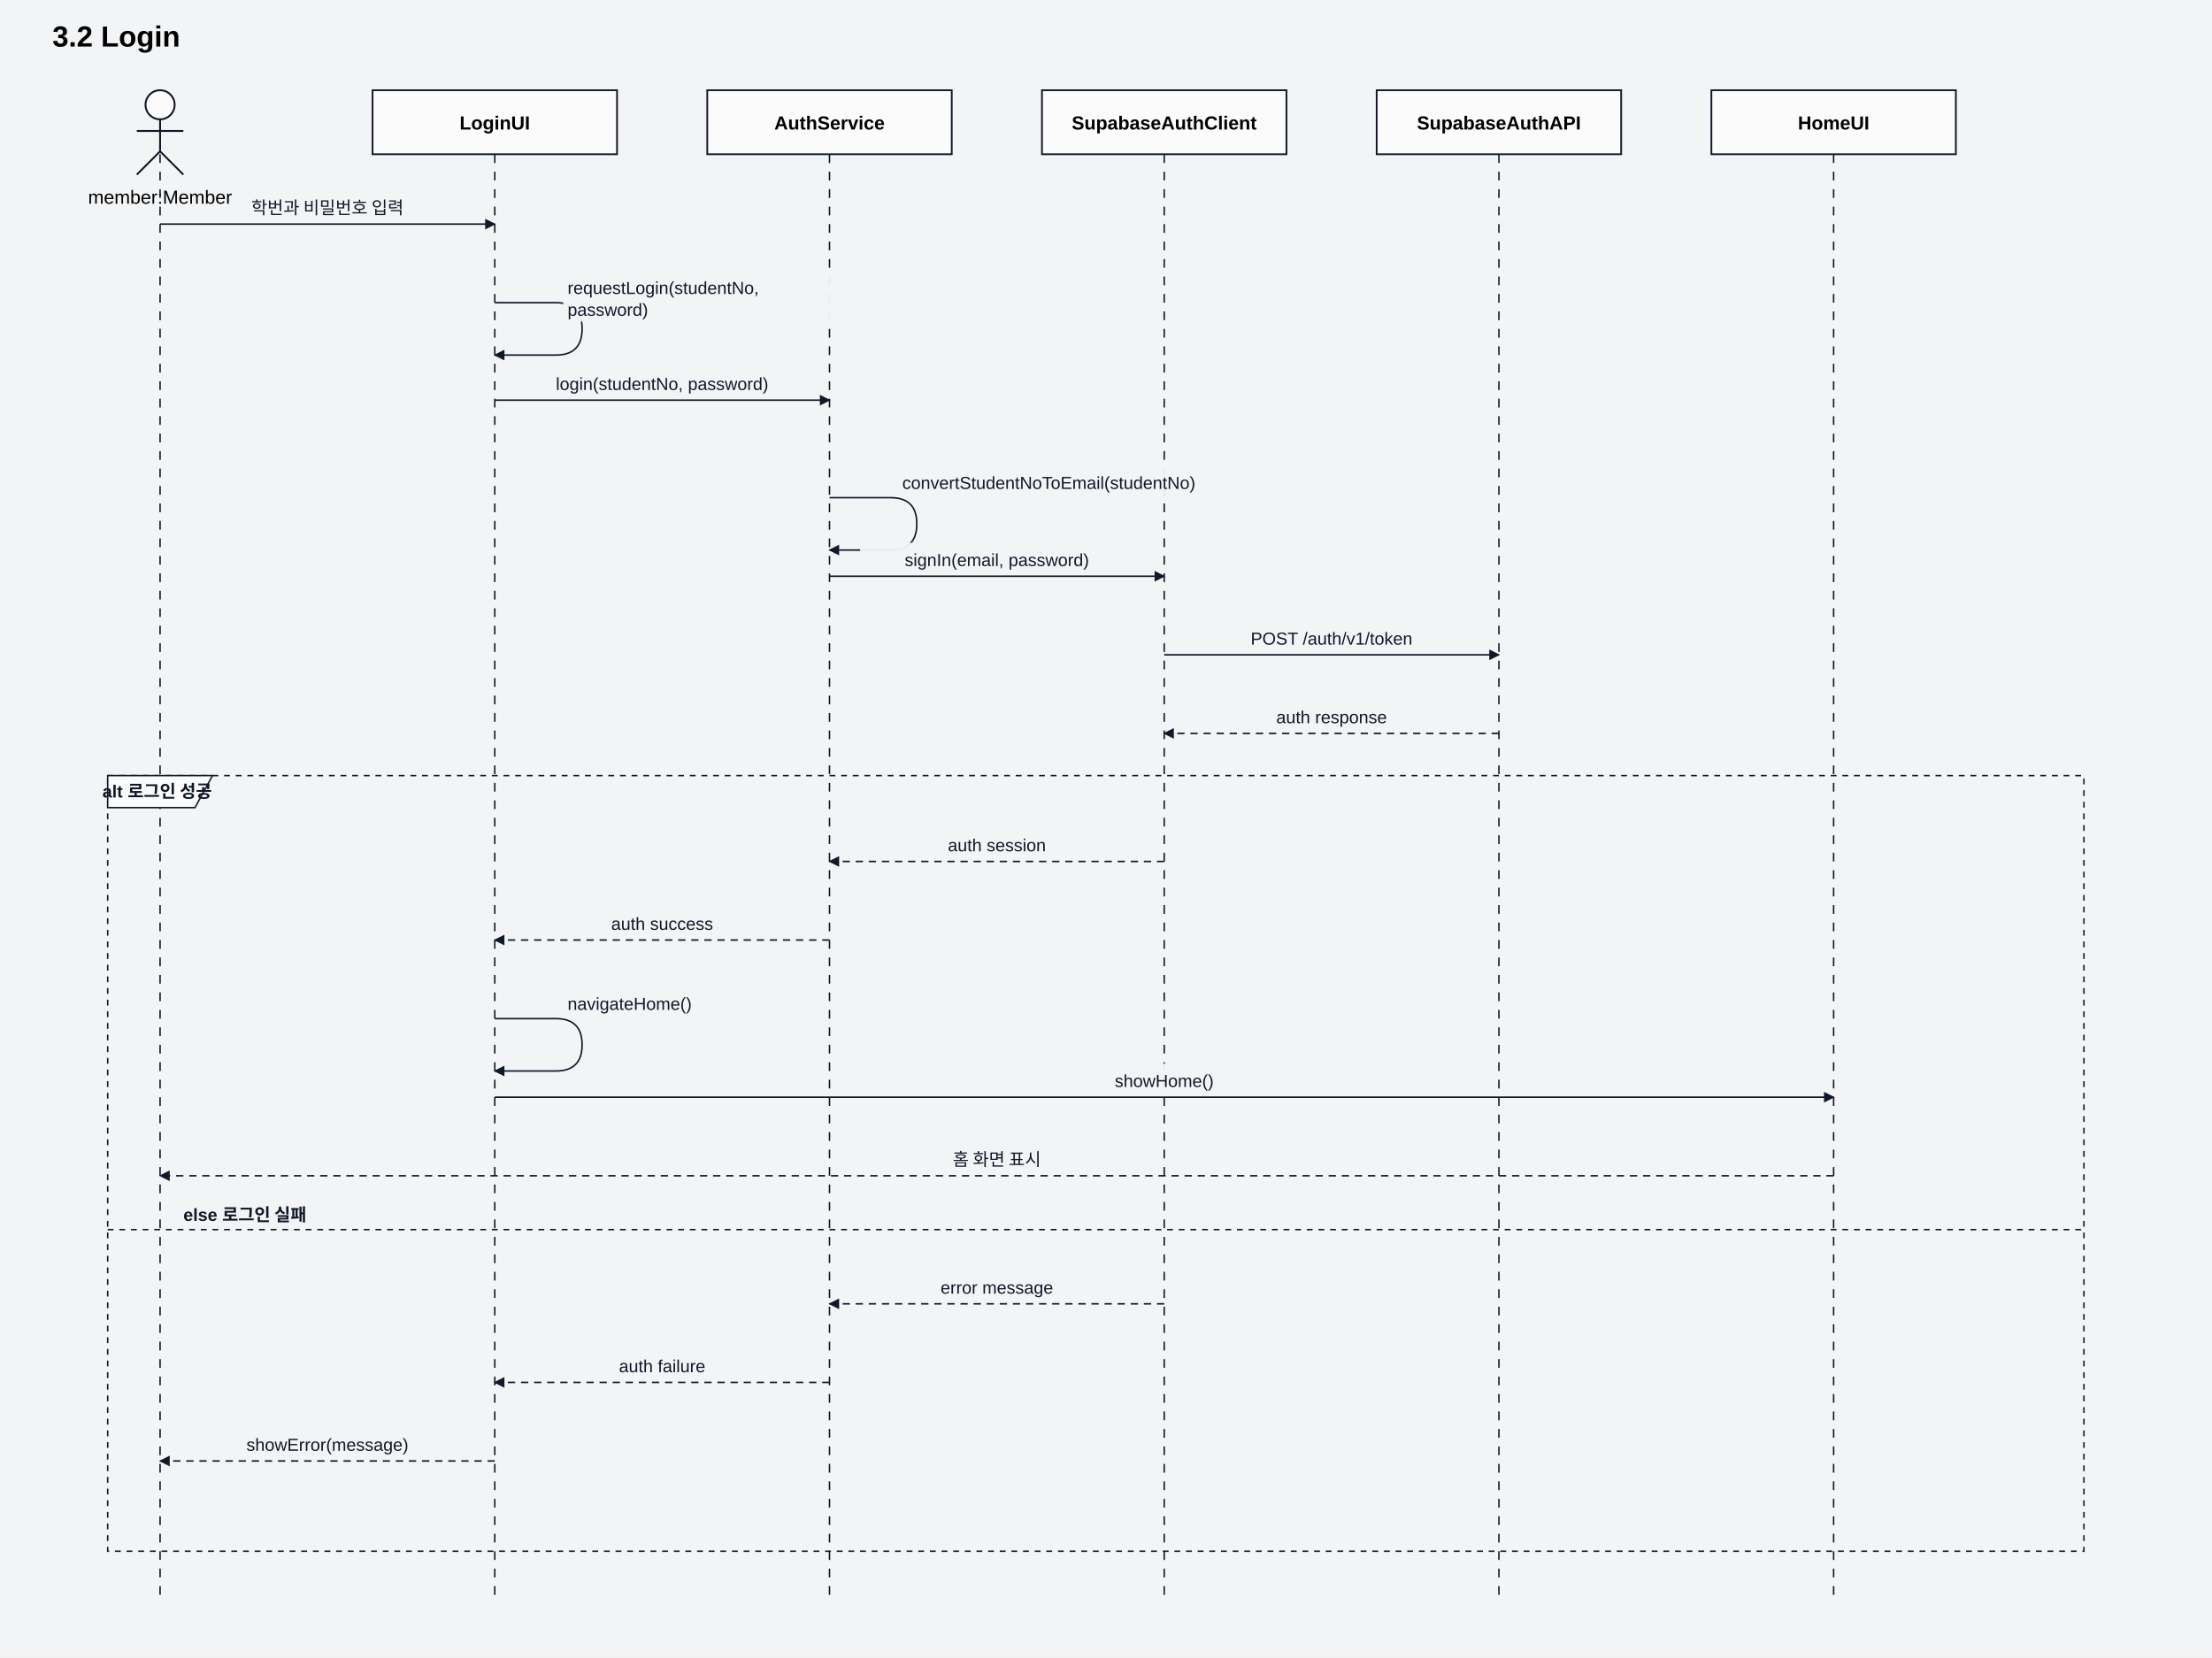
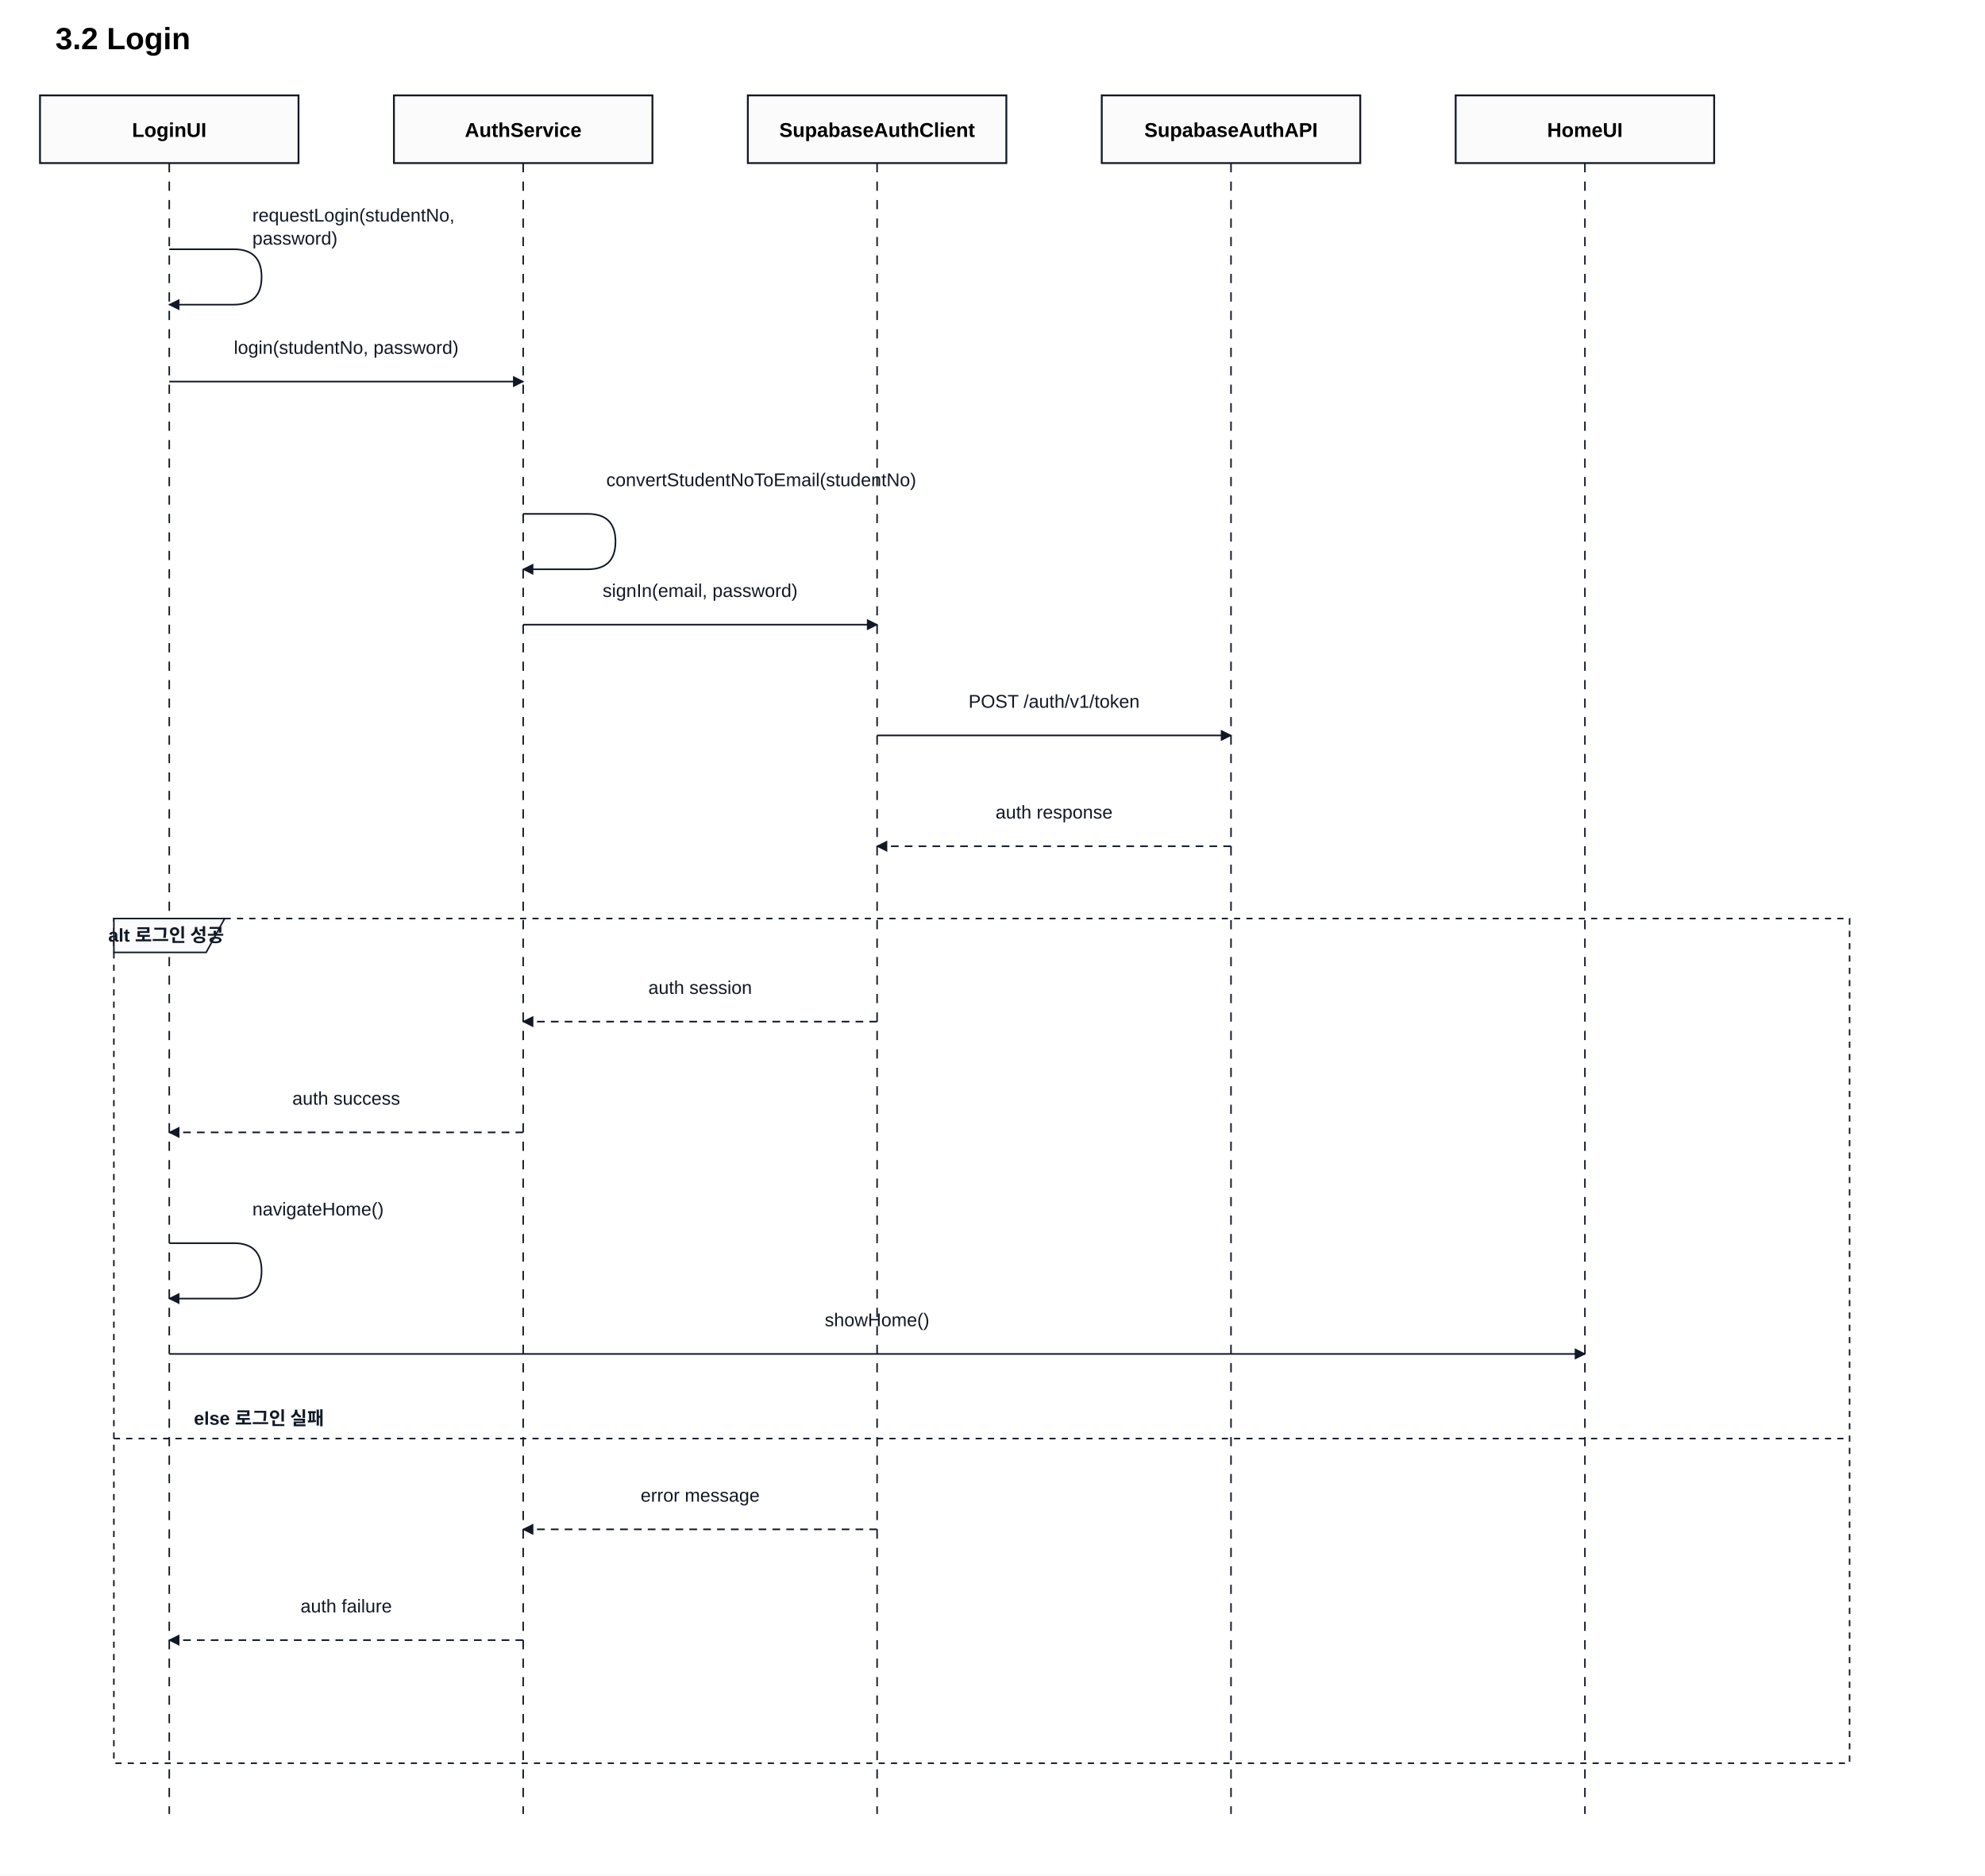
- <svg xmlns="http://www.w3.org/2000/svg" width="1520" height="1139" viewBox="0 0 1520 1139">
+ <svg xmlns="http://www.w3.org/2000/svg" width="1290" height="1219" viewBox="0 0 1290 1219">
  <defs>
    <marker id="arrow" viewBox="0 0 10 10" refX="9" refY="5" markerWidth="7" markerHeight="7" orient="auto">
      <path d="M0 0 L10 5 L0 10 z" fill="#111827" />
    </marker>
    <marker id="hollowArrow" viewBox="0 0 10 10" refX="9" refY="5" markerWidth="7" markerHeight="7" orient="auto">
      <path d="M0 0 L10 5 L0 10 z" fill="#fbfbfb" stroke="#111827" />
    </marker>
    <marker id="diamond" viewBox="0 0 16 10" refX="1" refY="5" markerWidth="11" markerHeight="9" orient="auto">
      <path d="M1 5 L8 1 L15 5 L8 9 z" fill="#111827" stroke="#111827" />
    </marker>
  </defs>
-   <rect width="100%" height="100%" fill="#f3f4f6" />
+   <rect width="100%" height="100%" fill="#ffffff" />
  <text x="36" y="32" font-family="Arial, sans-serif" font-size="20" font-weight="700">3.2 Login</text>
-   <circle cx="110" cy="72" r="10" fill="#fbfbfb" stroke="#111827" stroke-width="1.3" />
-   <line x1="110" y1="82" x2="110" y2="104" stroke="#111827" stroke-width="1.3" />
-   <line x1="94" y1="90" x2="126" y2="90" stroke="#111827" stroke-width="1.3" />
-   <line x1="110" y1="104" x2="94" y2="120" stroke="#111827" stroke-width="1.3" />
-   <line x1="110" y1="104" x2="126" y2="120" stroke="#111827" stroke-width="1.3" />
-   <text x="110" y="140" text-anchor="middle" font-family="Arial, sans-serif" font-size="13">member:Member</text>
-   <line x1="110" y1="106" x2="110" y2="1099" stroke="#111827" stroke-width="1" stroke-dasharray="6 6" />
+   <rect x="26" y="62" width="168" height="44" fill="#fbfbfb" stroke="#111827" stroke-width="1.2" />
+   <text x="110" y="89" text-anchor="middle" font-family="Arial, sans-serif" font-size="13" font-weight="700">LoginUI</text>
+   <line x1="110" y1="106" x2="110" y2="1179" stroke="#111827" stroke-width="1" stroke-dasharray="6 6" />
  <rect x="256" y="62" width="168" height="44" fill="#fbfbfb" stroke="#111827" stroke-width="1.2" />
-   <text x="340" y="89" text-anchor="middle" font-family="Arial, sans-serif" font-size="13" font-weight="700">LoginUI</text>
-   <line x1="340" y1="106" x2="340" y2="1099" stroke="#111827" stroke-width="1" stroke-dasharray="6 6" />
+   <text x="340" y="89" text-anchor="middle" font-family="Arial, sans-serif" font-size="13" font-weight="700">AuthService</text>
+   <line x1="340" y1="106" x2="340" y2="1179" stroke="#111827" stroke-width="1" stroke-dasharray="6 6" />
  <rect x="486" y="62" width="168" height="44" fill="#fbfbfb" stroke="#111827" stroke-width="1.2" />
-   <text x="570" y="89" text-anchor="middle" font-family="Arial, sans-serif" font-size="13" font-weight="700">AuthService</text>
-   <line x1="570" y1="106" x2="570" y2="1099" stroke="#111827" stroke-width="1" stroke-dasharray="6 6" />
+   <text x="570" y="89" text-anchor="middle" font-family="Arial, sans-serif" font-size="13" font-weight="700">SupabaseAuthClient</text>
+   <line x1="570" y1="106" x2="570" y2="1179" stroke="#111827" stroke-width="1" stroke-dasharray="6 6" />
  <rect x="716" y="62" width="168" height="44" fill="#fbfbfb" stroke="#111827" stroke-width="1.2" />
-   <text x="800" y="89" text-anchor="middle" font-family="Arial, sans-serif" font-size="13" font-weight="700">SupabaseAuthClient</text>
-   <line x1="800" y1="106" x2="800" y2="1099" stroke="#111827" stroke-width="1" stroke-dasharray="6 6" />
+   <text x="800" y="89" text-anchor="middle" font-family="Arial, sans-serif" font-size="13" font-weight="700">SupabaseAuthAPI</text>
+   <line x1="800" y1="106" x2="800" y2="1179" stroke="#111827" stroke-width="1" stroke-dasharray="6 6" />
  <rect x="946" y="62" width="168" height="44" fill="#fbfbfb" stroke="#111827" stroke-width="1.2" />
-   <text x="1030" y="89" text-anchor="middle" font-family="Arial, sans-serif" font-size="13" font-weight="700">SupabaseAuthAPI</text>
-   <line x1="1030" y1="106" x2="1030" y2="1099" stroke="#111827" stroke-width="1" stroke-dasharray="6 6" />
-   <rect x="1176" y="62" width="168" height="44" fill="#fbfbfb" stroke="#111827" stroke-width="1.2" />
-   <text x="1260" y="89" text-anchor="middle" font-family="Arial, sans-serif" font-size="13" font-weight="700">HomeUI</text>
-   <line x1="1260" y1="106" x2="1260" y2="1099" stroke="#111827" stroke-width="1" stroke-dasharray="6 6" />
-   <rect x="74" y="533" width="1358" height="533" fill="none" stroke="#111827" stroke-dasharray="4 4" />
-   <path d="M74 533 h72 l-12 22 h-60 z" fill="#fbfbfb" stroke="#111827" />
-   <text x="108" y="548" text-anchor="middle" font-family="Arial, sans-serif" font-size="12" font-weight="700" fill="#111827">alt 로그인 성공</text>
-   <line x1="74" y1="845" x2="1432" y2="845" stroke="#111827" stroke-dasharray="4 4" />
-   <rect x="123" y="823" width="97.16" height="20" fill="#f3f4f6" opacity="0.96" />
-   <text x="126" y="839" text-anchor="start" font-family="Arial, sans-serif" font-size="12" font-weight="700" fill="#111827">else 로그인 실패</text>
-   <line x1="110" y1="154" x2="340" y2="154" stroke="#111827" stroke-width="1.05" marker-end="url(#arrow)" />
-   <rect x="176.42" y="131" width="97.16" height="20" fill="#f3f4f6" opacity="0.96" />
-   <text x="225" y="147" text-anchor="middle" font-family="Arial, sans-serif" font-size="12" font-weight="400" fill="#111827">학번과 비밀번호 입력</text>
-   <path d="M340 208 h42 q18 0 18 18 q0 18 -18 18 h-42" fill="none" stroke="#111827" stroke-width="1.05" marker-end="url(#arrow)" />
-   <rect x="387" y="186" width="187.88" height="35" fill="#f3f4f6" opacity="0.96" />
-   <text x="390" y="202" text-anchor="start" font-family="Arial, sans-serif" font-size="12" font-weight="400" fill="#111827">requestLogin(studentNo,</text>
-   <text x="390" y="217" text-anchor="start" font-family="Arial, sans-serif" font-size="12" font-weight="400" fill="#111827">password)</text>
-   <line x1="340" y1="275" x2="570" y2="275" stroke="#111827" stroke-width="1.05" marker-end="url(#arrow)" />
-   <rect x="349.72" y="252" width="210.56" height="20" fill="#f3f4f6" opacity="0.96" />
-   <text x="455" y="268" text-anchor="middle" font-family="Arial, sans-serif" font-size="12" font-weight="400" fill="#111827">login(studentNo, password)</text>
-   <path d="M570 342 h42 q18 0 18 18 q0 18 -18 18 h-42" fill="none" stroke="#111827" stroke-width="1.05" marker-end="url(#arrow)" />
-   <rect x="617" y="320" width="271.04" height="20" fill="#f3f4f6" opacity="0.96" />
-   <text x="620" y="336" text-anchor="start" font-family="Arial, sans-serif" font-size="12" font-weight="400" fill="#111827">convertStudentNoToEmail(studentNo)</text>
-   <line x1="570" y1="396" x2="800" y2="396" stroke="#111827" stroke-width="1.05" marker-end="url(#arrow)" />
-   <rect x="591.06" y="373" width="187.88" height="20" fill="#f3f4f6" opacity="0.96" />
-   <text x="685" y="389" text-anchor="middle" font-family="Arial, sans-serif" font-size="12" font-weight="400" fill="#111827">signIn(email, password)</text>
-   <line x1="800" y1="450" x2="1030" y2="450" stroke="#111827" stroke-width="1.05" marker-end="url(#arrow)" />
-   <rect x="836.18" y="427" width="157.64" height="20" fill="#f3f4f6" opacity="0.96" />
-   <text x="915" y="443" text-anchor="middle" font-family="Arial, sans-serif" font-size="12" font-weight="400" fill="#111827">POST /auth/v1/token</text>
-   <line x1="1030" y1="504" x2="800" y2="504" stroke="#111827" stroke-width="1.05" marker-end="url(#arrow)" stroke-dasharray="5 4" />
-   <rect x="858.86" y="481" width="112.28" height="20" fill="#f3f4f6" opacity="0.96" />
-   <text x="915" y="497" text-anchor="middle" font-family="Arial, sans-serif" font-size="12" font-weight="400" fill="#111827">auth response</text>
-   <line x1="800" y1="592" x2="570" y2="592" stroke="#111827" stroke-width="1.05" marker-end="url(#arrow)" stroke-dasharray="5 4" />
-   <rect x="632.64" y="569" width="104.72" height="20" fill="#f3f4f6" opacity="0.96" />
-   <text x="685" y="585" text-anchor="middle" font-family="Arial, sans-serif" font-size="12" font-weight="400" fill="#111827">auth session</text>
-   <line x1="570" y1="646" x2="340" y2="646" stroke="#111827" stroke-width="1.05" marker-end="url(#arrow)" stroke-dasharray="5 4" />
-   <rect x="402.64" y="623" width="104.72" height="20" fill="#f3f4f6" opacity="0.96" />
-   <text x="455" y="639" text-anchor="middle" font-family="Arial, sans-serif" font-size="12" font-weight="400" fill="#111827">auth success</text>
-   <path d="M340 700 h42 q18 0 18 18 q0 18 -18 18 h-42" fill="none" stroke="#111827" stroke-width="1.05" marker-end="url(#arrow)" />
-   <rect x="387" y="678" width="119.84" height="20" fill="#f3f4f6" opacity="0.96" />
-   <text x="390" y="694" text-anchor="start" font-family="Arial, sans-serif" font-size="12" font-weight="400" fill="#111827">navigateHome()</text>
-   <line x1="340" y1="754" x2="1260" y2="754" stroke="#111827" stroke-width="1.05" marker-end="url(#arrow)" />
-   <rect x="755.2" y="731" width="89.6" height="20" fill="#f3f4f6" opacity="0.96" />
-   <text x="800" y="747" text-anchor="middle" font-family="Arial, sans-serif" font-size="12" font-weight="400" fill="#111827">showHome()</text>
-   <line x1="1260" y1="808" x2="110" y2="808" stroke="#111827" stroke-width="1.05" marker-end="url(#arrow)" stroke-dasharray="5 4" />
-   <rect x="651.54" y="785" width="66.92" height="20" fill="#f3f4f6" opacity="0.96" />
-   <text x="685" y="801" text-anchor="middle" font-family="Arial, sans-serif" font-size="12" font-weight="400" fill="#111827">홈 화면 표시</text>
-   <line x1="800" y1="896" x2="570" y2="896" stroke="#111827" stroke-width="1.05" marker-end="url(#arrow)" stroke-dasharray="5 4" />
-   <rect x="628.86" y="873" width="112.28" height="20" fill="#f3f4f6" opacity="0.96" />
-   <text x="685" y="889" text-anchor="middle" font-family="Arial, sans-serif" font-size="12" font-weight="400" fill="#111827">error message</text>
-   <line x1="570" y1="950" x2="340" y2="950" stroke="#111827" stroke-width="1.05" marker-end="url(#arrow)" stroke-dasharray="5 4" />
-   <rect x="402.64" y="927" width="104.72" height="20" fill="#f3f4f6" opacity="0.96" />
-   <text x="455" y="943" text-anchor="middle" font-family="Arial, sans-serif" font-size="12" font-weight="400" fill="#111827">auth failure</text>
-   <line x1="340" y1="1004" x2="110" y2="1004" stroke="#111827" stroke-width="1.05" marker-end="url(#arrow)" stroke-dasharray="5 4" />
-   <rect x="149.96" y="981" width="150.08" height="20" fill="#f3f4f6" opacity="0.96" />
-   <text x="225" y="997" text-anchor="middle" font-family="Arial, sans-serif" font-size="12" font-weight="400" fill="#111827">showError(message)</text>
+   <text x="1030" y="89" text-anchor="middle" font-family="Arial, sans-serif" font-size="13" font-weight="700">HomeUI</text>
+   <line x1="1030" y1="106" x2="1030" y2="1179" stroke="#111827" stroke-width="1" stroke-dasharray="6 6" />
+   <rect x="74" y="597" width="1128" height="549" fill="none" stroke="#111827" stroke-dasharray="4 4" />
+   <path d="M74 597 h72 l-12 22 h-60 z" fill="#fbfbfb" stroke="#111827" />
+   <text x="108" y="612" text-anchor="middle" font-family="Arial, sans-serif" font-size="12" font-weight="700" fill="#111827">alt 로그인 성공</text>
+   <line x1="74" y1="935" x2="1202" y2="935" stroke="#111827" stroke-dasharray="4 4" />
+   <text x="126" y="926" text-anchor="start" font-family="Arial, sans-serif" font-size="12" font-weight="700" fill="#111827">else 로그인 실패</text>
+   <path d="M110 162 h42 q18 0 18 18 q0 18 -18 18 h-42" fill="none" stroke="#111827" stroke-width="1.05" marker-end="url(#arrow)" />
+   <text x="164" y="144" text-anchor="start" font-family="Arial, sans-serif" font-size="12" font-weight="400" fill="#111827">requestLogin(studentNo,</text>
+   <text x="164" y="159" text-anchor="start" font-family="Arial, sans-serif" font-size="12" font-weight="400" fill="#111827">password)</text>
+   <line x1="110" y1="248" x2="340" y2="248" stroke="#111827" stroke-width="1.05" marker-end="url(#arrow)" />
+   <text x="225" y="230" text-anchor="middle" font-family="Arial, sans-serif" font-size="12" font-weight="400" fill="#111827">login(studentNo, password)</text>
+   <path d="M340 334 h42 q18 0 18 18 q0 18 -18 18 h-42" fill="none" stroke="#111827" stroke-width="1.05" marker-end="url(#arrow)" />
+   <text x="394" y="316" text-anchor="start" font-family="Arial, sans-serif" font-size="12" font-weight="400" fill="#111827">convertStudentNoToEmail(studentNo)</text>
+   <line x1="340" y1="406" x2="570" y2="406" stroke="#111827" stroke-width="1.05" marker-end="url(#arrow)" />
+   <text x="455" y="388" text-anchor="middle" font-family="Arial, sans-serif" font-size="12" font-weight="400" fill="#111827">signIn(email, password)</text>
+   <line x1="570" y1="478" x2="800" y2="478" stroke="#111827" stroke-width="1.05" marker-end="url(#arrow)" />
+   <text x="685" y="460" text-anchor="middle" font-family="Arial, sans-serif" font-size="12" font-weight="400" fill="#111827">POST /auth/v1/token</text>
+   <line x1="800" y1="550" x2="570" y2="550" stroke="#111827" stroke-width="1.05" marker-end="url(#arrow)" stroke-dasharray="5 4" />
+   <text x="685" y="532" text-anchor="middle" font-family="Arial, sans-serif" font-size="12" font-weight="400" fill="#111827">auth response</text>
+   <line x1="570" y1="664" x2="340" y2="664" stroke="#111827" stroke-width="1.05" marker-end="url(#arrow)" stroke-dasharray="5 4" />
+   <text x="455" y="646" text-anchor="middle" font-family="Arial, sans-serif" font-size="12" font-weight="400" fill="#111827">auth session</text>
+   <line x1="340" y1="736" x2="110" y2="736" stroke="#111827" stroke-width="1.05" marker-end="url(#arrow)" stroke-dasharray="5 4" />
+   <text x="225" y="718" text-anchor="middle" font-family="Arial, sans-serif" font-size="12" font-weight="400" fill="#111827">auth success</text>
+   <path d="M110 808 h42 q18 0 18 18 q0 18 -18 18 h-42" fill="none" stroke="#111827" stroke-width="1.05" marker-end="url(#arrow)" />
+   <text x="164" y="790" text-anchor="start" font-family="Arial, sans-serif" font-size="12" font-weight="400" fill="#111827">navigateHome()</text>
+   <line x1="110" y1="880" x2="1030" y2="880" stroke="#111827" stroke-width="1.05" marker-end="url(#arrow)" />
+   <text x="570" y="862" text-anchor="middle" font-family="Arial, sans-serif" font-size="12" font-weight="400" fill="#111827">showHome()</text>
+   <line x1="570" y1="994" x2="340" y2="994" stroke="#111827" stroke-width="1.05" marker-end="url(#arrow)" stroke-dasharray="5 4" />
+   <text x="455" y="976" text-anchor="middle" font-family="Arial, sans-serif" font-size="12" font-weight="400" fill="#111827">error message</text>
+   <line x1="340" y1="1066" x2="110" y2="1066" stroke="#111827" stroke-width="1.05" marker-end="url(#arrow)" stroke-dasharray="5 4" />
+   <text x="225" y="1048" text-anchor="middle" font-family="Arial, sans-serif" font-size="12" font-weight="400" fill="#111827">auth failure</text>
</svg>
